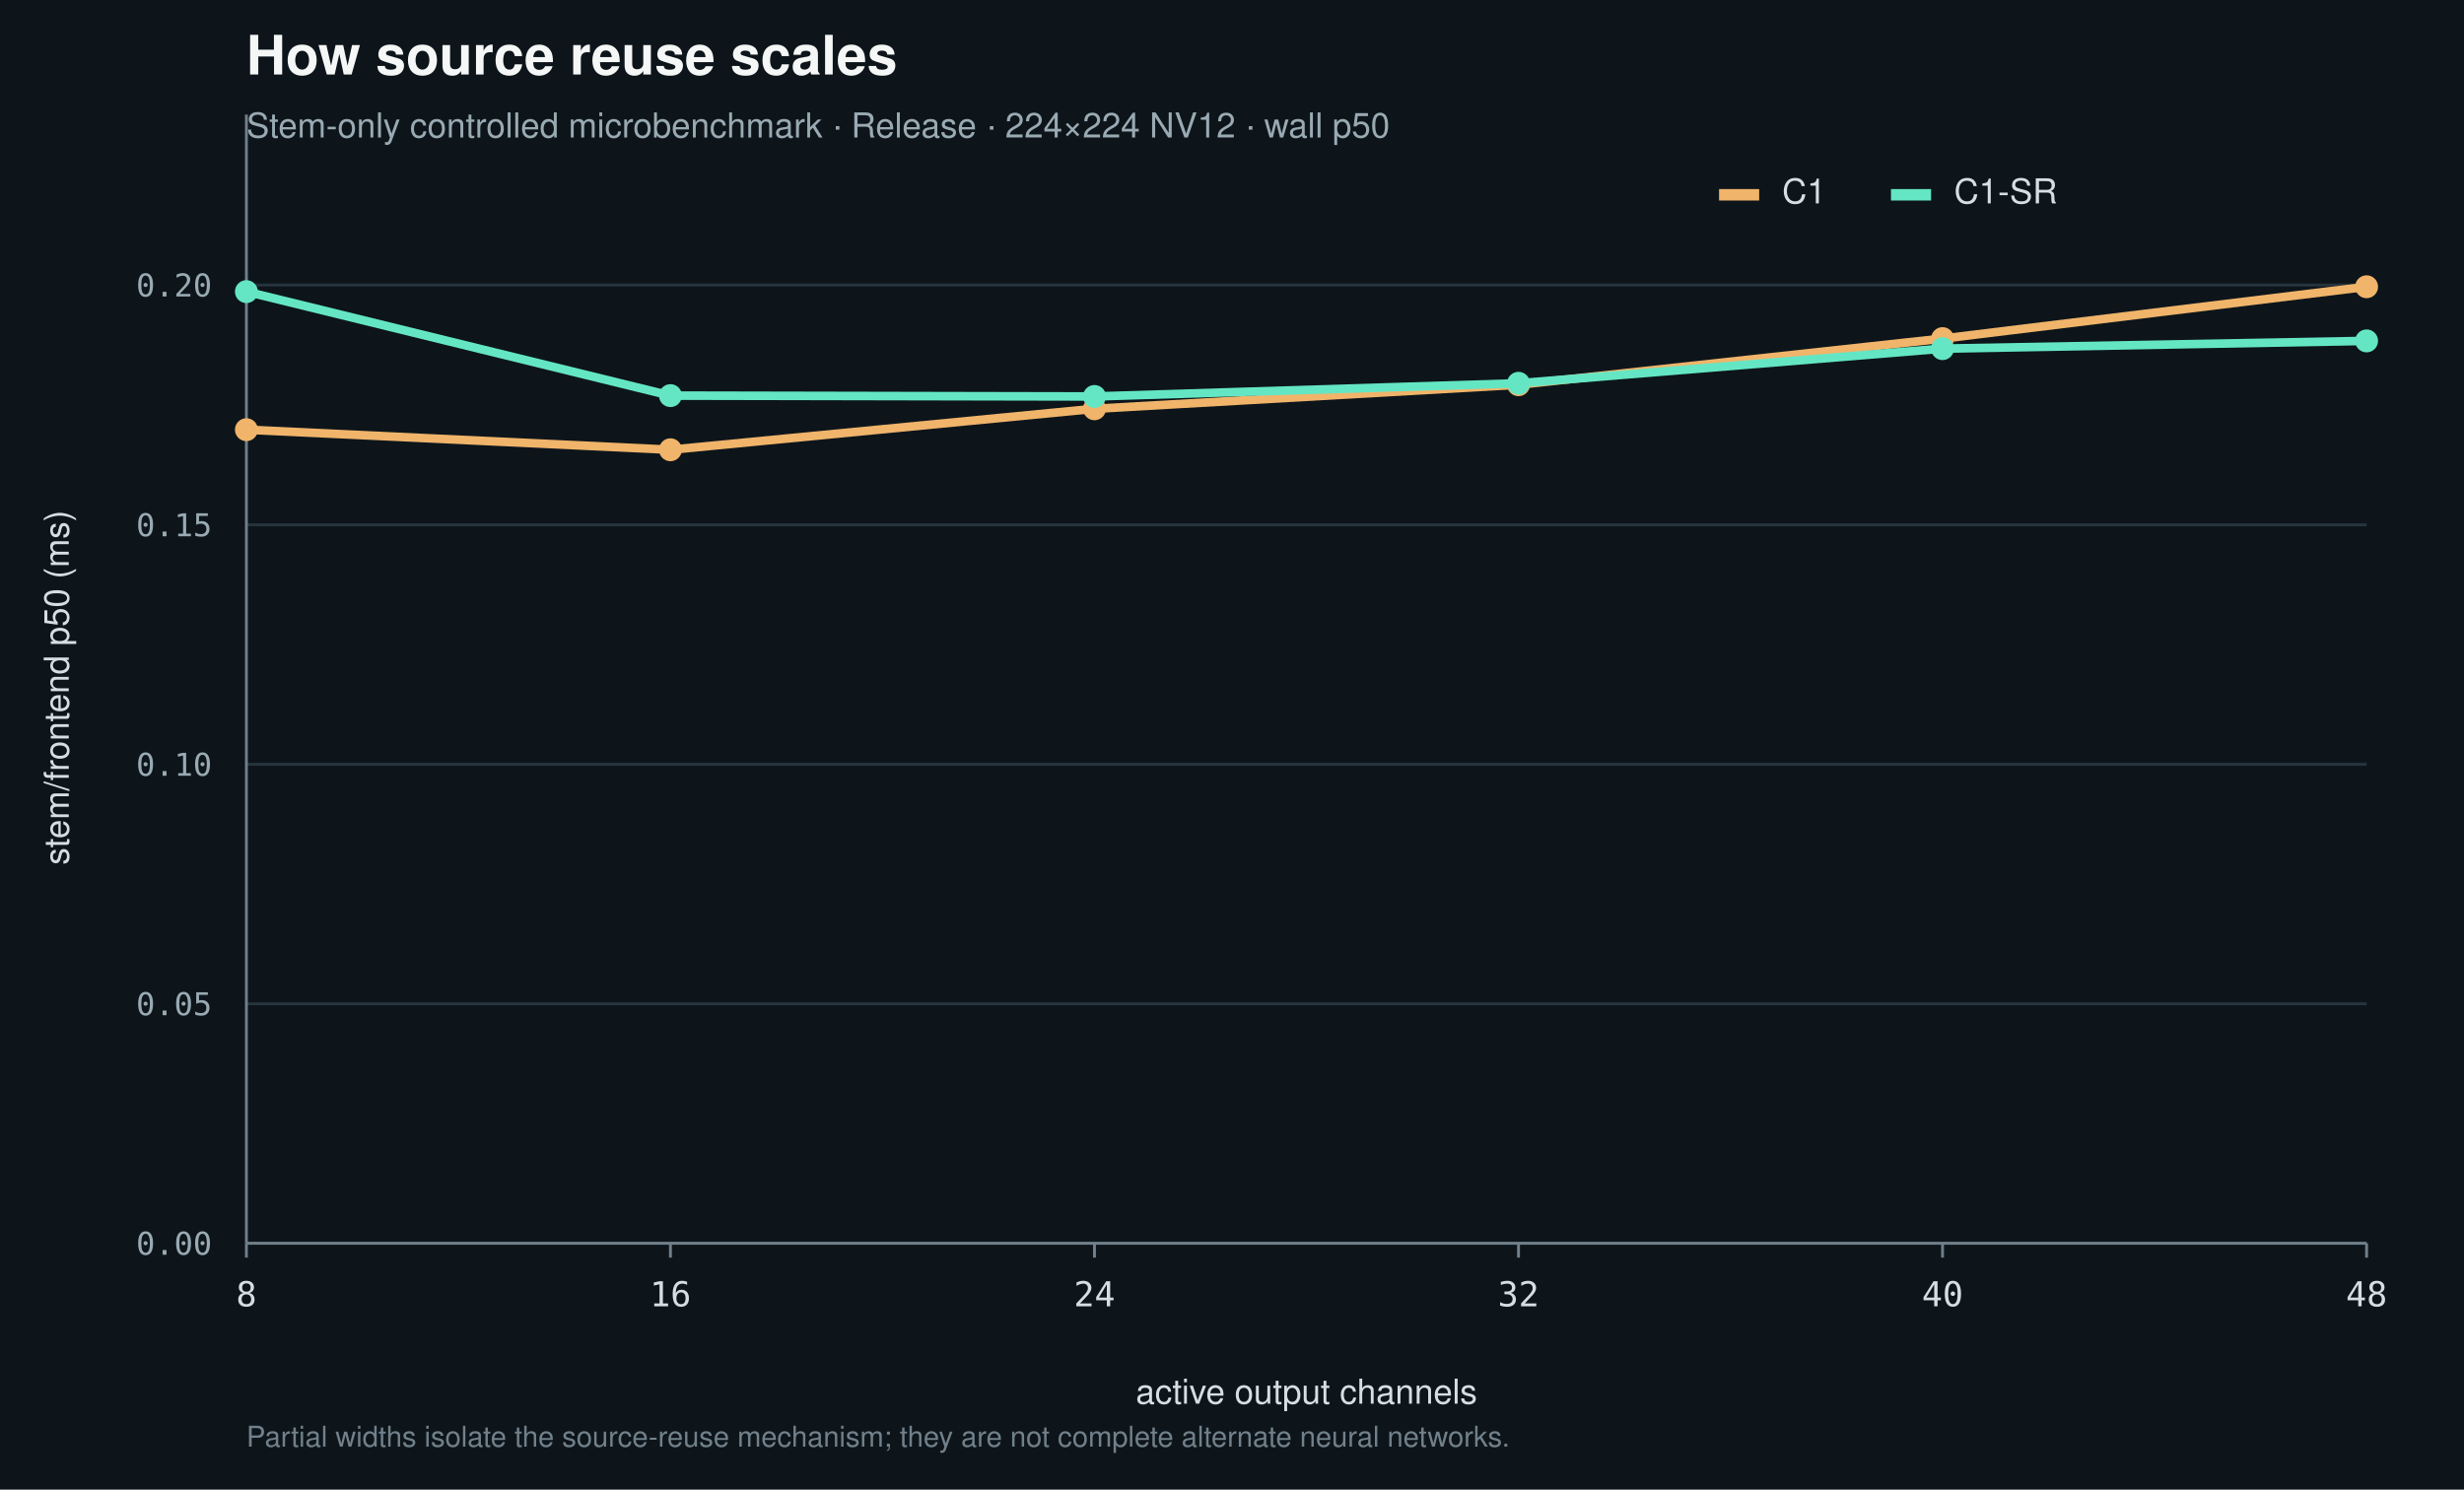
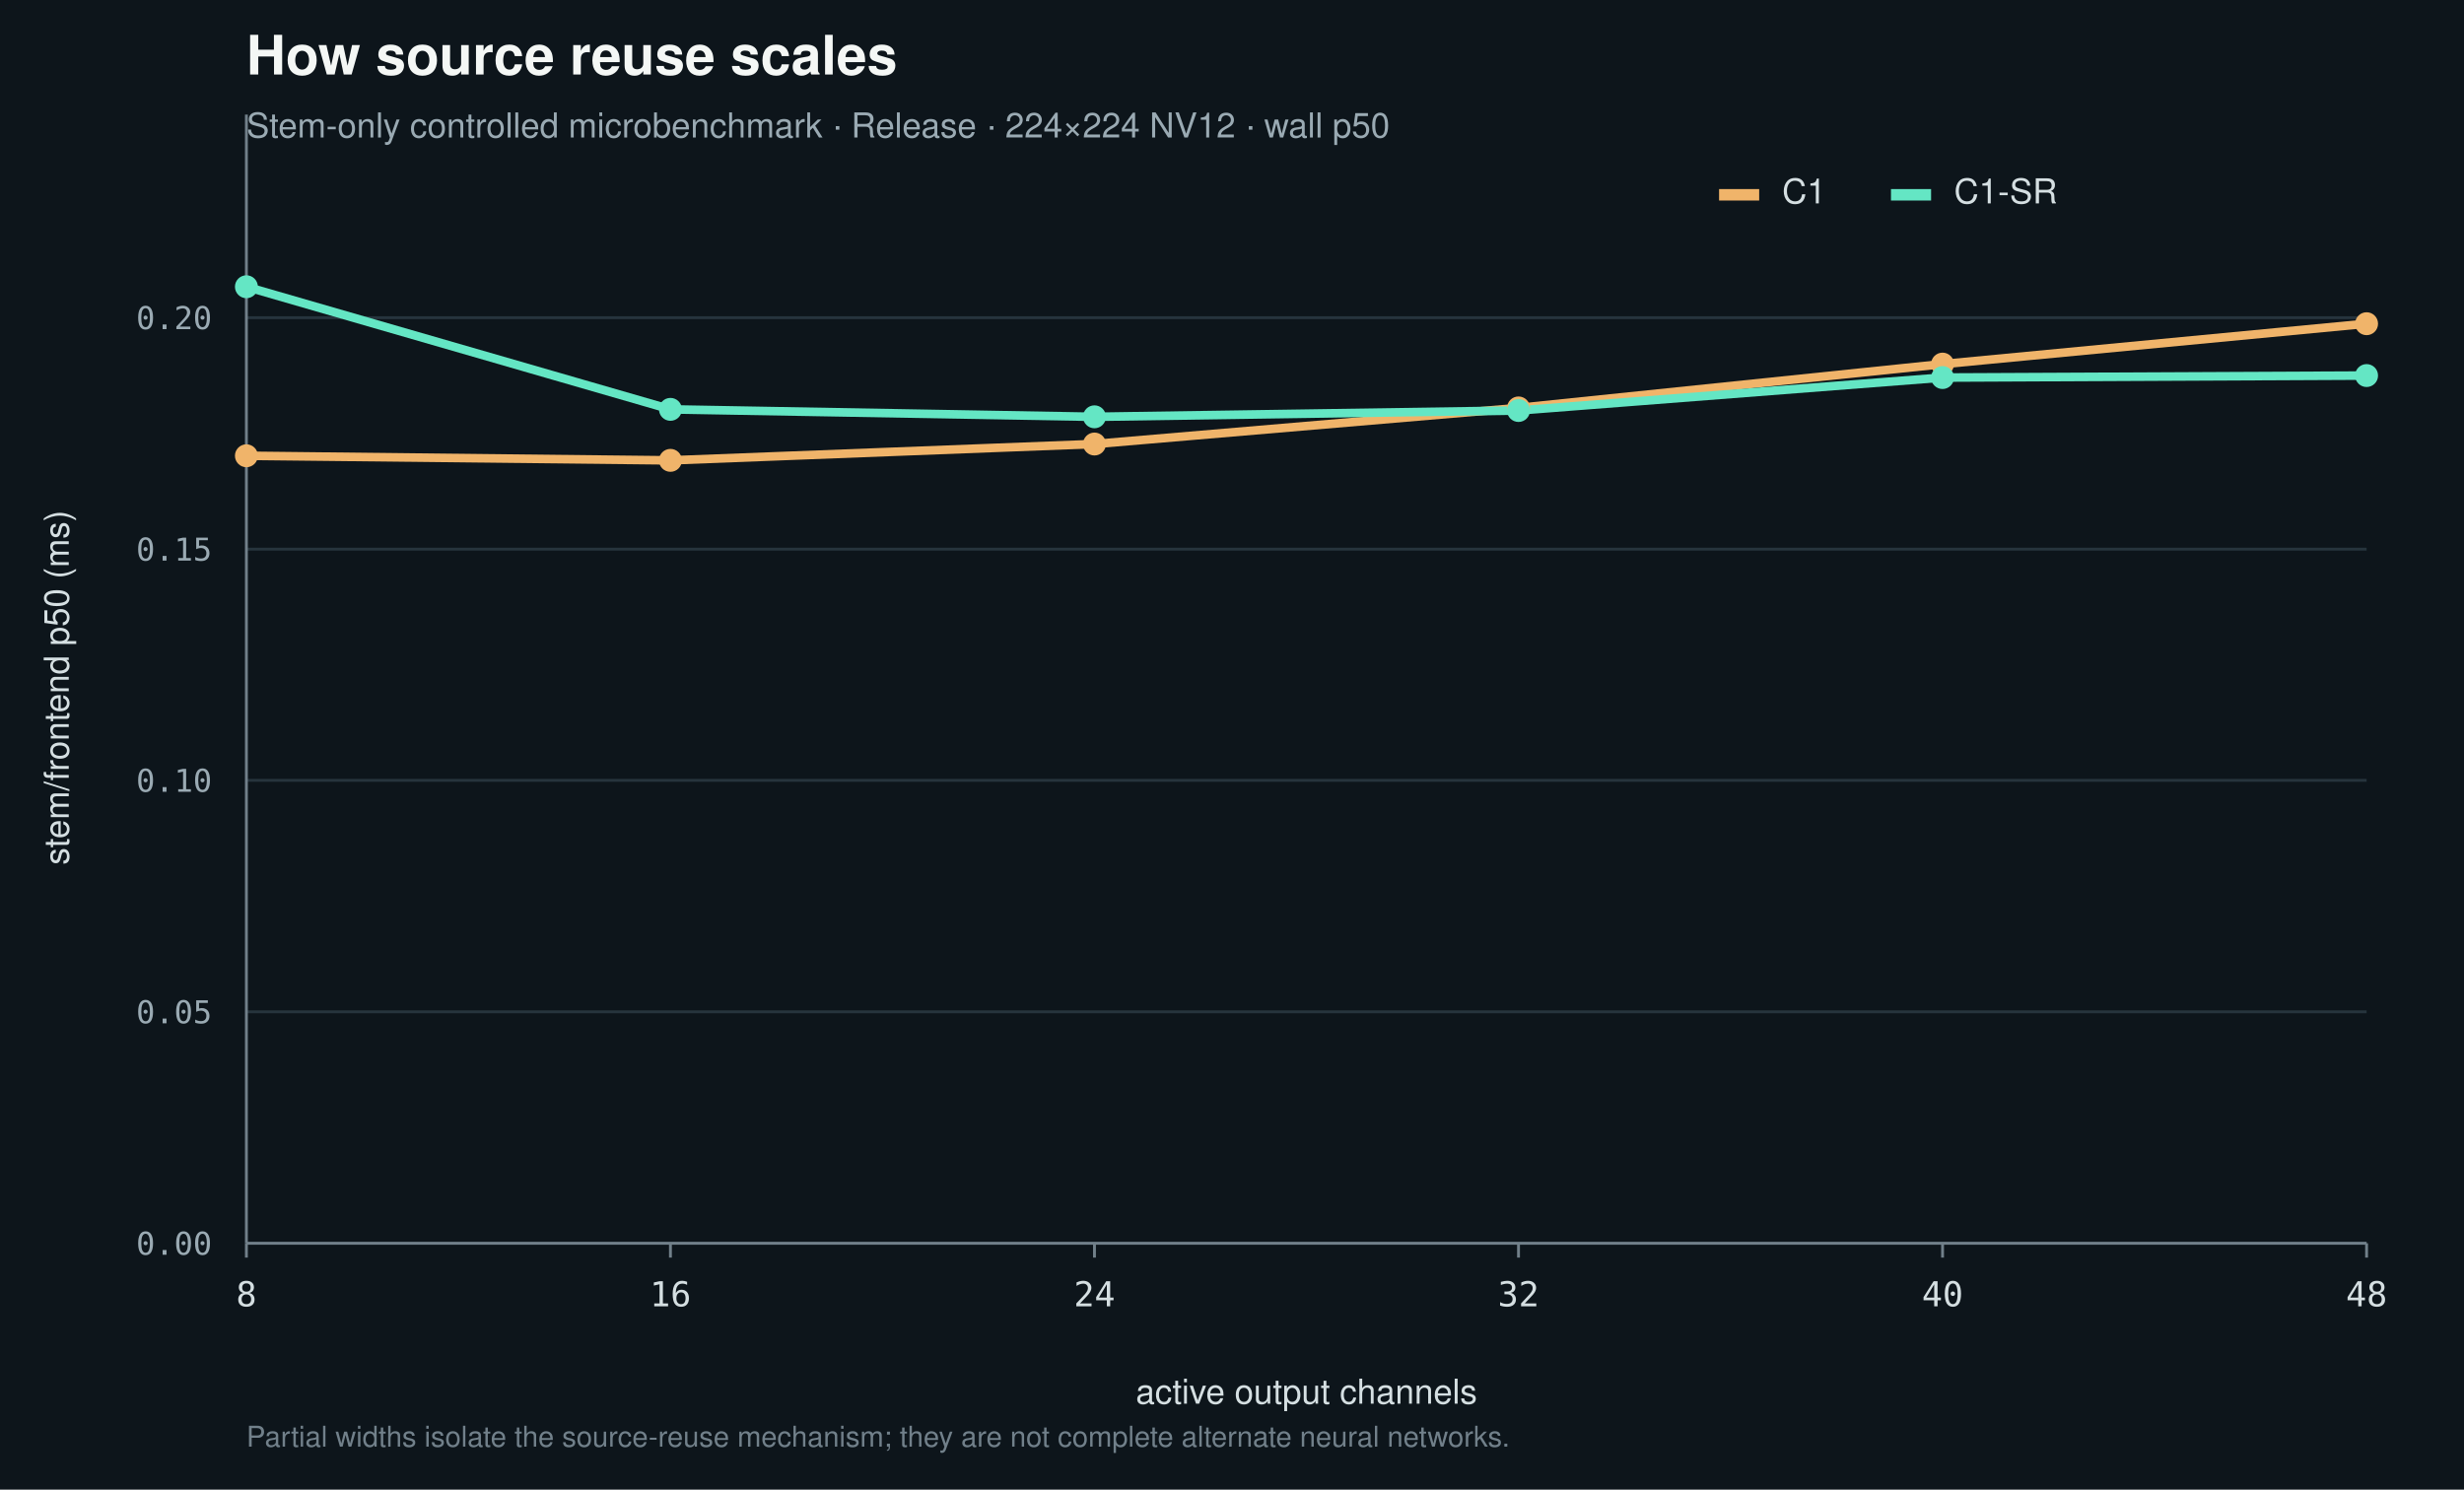
<svg xmlns="http://www.w3.org/2000/svg" width="860" height="520" viewBox="0 0 860 520">
  <rect width="100%" height="100%" fill="#0d151b" />
  <text x="86" y="26" fill="#f4f7f5" font-family="-apple-system,BlinkMacSystemFont,Helvetica,sans-serif" font-size="19" font-weight="700">How source reuse scales</text>
  <text x="86" y="48" fill="#9aaab3" font-family="-apple-system,BlinkMacSystemFont,Helvetica,sans-serif" font-size="12">Stem-only controlled microbenchmark · Release · 224×224 NV12 · wall p50</text>
  <line x1="86" y1="434.0" x2="826" y2="434.0" stroke="#26343d" stroke-width="1" />
  <text x="74" y="438.0" text-anchor="end" fill="#9aaab3" font-family="SFMono-Regular,Menlo,monospace" font-size="11">0.00</text>
-   <line x1="86" y1="350.4" x2="826" y2="350.4" stroke="#26343d" stroke-width="1" />
-   <text x="74" y="354.4" text-anchor="end" fill="#9aaab3" font-family="SFMono-Regular,Menlo,monospace" font-size="11">0.05</text>
-   <line x1="86" y1="266.8" x2="826" y2="266.8" stroke="#26343d" stroke-width="1" />
-   <text x="74" y="270.8" text-anchor="end" fill="#9aaab3" font-family="SFMono-Regular,Menlo,monospace" font-size="11">0.10</text>
-   <line x1="86" y1="183.2" x2="826" y2="183.2" stroke="#26343d" stroke-width="1" />
-   <text x="74" y="187.2" text-anchor="end" fill="#9aaab3" font-family="SFMono-Regular,Menlo,monospace" font-size="11">0.15</text>
-   <line x1="86" y1="99.5" x2="826" y2="99.5" stroke="#26343d" stroke-width="1" />
-   <text x="74" y="103.5" text-anchor="end" fill="#9aaab3" font-family="SFMono-Regular,Menlo,monospace" font-size="11">0.20</text>
+   <line x1="86" y1="353.2" x2="826" y2="353.2" stroke="#26343d" stroke-width="1" />
+   <text x="74" y="357.2" text-anchor="end" fill="#9aaab3" font-family="SFMono-Regular,Menlo,monospace" font-size="11">0.05</text>
+   <line x1="86" y1="272.4" x2="826" y2="272.4" stroke="#26343d" stroke-width="1" />
+   <text x="74" y="276.4" text-anchor="end" fill="#9aaab3" font-family="SFMono-Regular,Menlo,monospace" font-size="11">0.10</text>
+   <line x1="86" y1="191.7" x2="826" y2="191.7" stroke="#26343d" stroke-width="1" />
+   <text x="74" y="195.7" text-anchor="end" fill="#9aaab3" font-family="SFMono-Regular,Menlo,monospace" font-size="11">0.15</text>
+   <line x1="86" y1="110.9" x2="826" y2="110.9" stroke="#26343d" stroke-width="1" />
+   <text x="74" y="114.9" text-anchor="end" fill="#9aaab3" font-family="SFMono-Regular,Menlo,monospace" font-size="11">0.20</text>
  <line x1="86" y1="40" x2="86" y2="434" stroke="#71808a" />
  <line x1="86" y1="434" x2="826" y2="434" stroke="#71808a" />
  <line x1="86.0" y1="434" x2="86.0" y2="439" stroke="#71808a" />
  <text x="86.0" y="456" text-anchor="middle" fill="#d5dfe2" font-family="SFMono-Regular,Menlo,monospace" font-size="12">8</text>
  <line x1="234.0" y1="434" x2="234.0" y2="439" stroke="#71808a" />
  <text x="234.0" y="456" text-anchor="middle" fill="#d5dfe2" font-family="SFMono-Regular,Menlo,monospace" font-size="12">16</text>
  <line x1="382.0" y1="434" x2="382.0" y2="439" stroke="#71808a" />
  <text x="382.0" y="456" text-anchor="middle" fill="#d5dfe2" font-family="SFMono-Regular,Menlo,monospace" font-size="12">24</text>
  <line x1="530.0" y1="434" x2="530.0" y2="439" stroke="#71808a" />
  <text x="530.0" y="456" text-anchor="middle" fill="#d5dfe2" font-family="SFMono-Regular,Menlo,monospace" font-size="12">32</text>
  <line x1="678.0" y1="434" x2="678.0" y2="439" stroke="#71808a" />
  <text x="678.0" y="456" text-anchor="middle" fill="#d5dfe2" font-family="SFMono-Regular,Menlo,monospace" font-size="12">40</text>
  <line x1="826.0" y1="434" x2="826.0" y2="439" stroke="#71808a" />
  <text x="826.0" y="456" text-anchor="middle" fill="#d5dfe2" font-family="SFMono-Regular,Menlo,monospace" font-size="12">48</text>
-   <polyline points="86.0,150.0 234.0,157.0 382.0,142.7 530.0,134.3 678.0,118.2 826.0,100.1" fill="none" stroke="#f0b46a" stroke-width="3" />
-   <polyline points="86.0,101.8 234.0,138.1 382.0,138.4 530.0,133.8 678.0,121.7 826.0,119.0" fill="none" stroke="#64e6c4" stroke-width="3" />
-   <circle cx="86.0" cy="150.0" r="4" fill="#f0b46a" />
-   <circle cx="234.0" cy="157.0" r="4" fill="#f0b46a" />
-   <circle cx="382.0" cy="142.7" r="4" fill="#f0b46a" />
-   <circle cx="530.0" cy="134.3" r="4" fill="#f0b46a" />
-   <circle cx="678.0" cy="118.2" r="4" fill="#f0b46a" />
-   <circle cx="826.0" cy="100.1" r="4" fill="#f0b46a" />
-   <circle cx="86.0" cy="101.8" r="4" fill="#64e6c4" />
-   <circle cx="234.0" cy="138.1" r="4" fill="#64e6c4" />
-   <circle cx="382.0" cy="138.4" r="4" fill="#64e6c4" />
-   <circle cx="530.0" cy="133.8" r="4" fill="#64e6c4" />
-   <circle cx="678.0" cy="121.7" r="4" fill="#64e6c4" />
-   <circle cx="826.0" cy="119.0" r="4" fill="#64e6c4" />
+   <polyline points="86.0,159.1 234.0,160.7 382.0,155.0 530.0,142.4 678.0,127.1 826.0,113.0" fill="none" stroke="#f0b46a" stroke-width="3" />
+   <polyline points="86.0,100.1 234.0,142.9 382.0,145.5 530.0,143.3 678.0,131.8 826.0,131.1" fill="none" stroke="#64e6c4" stroke-width="3" />
+   <circle cx="86.0" cy="159.1" r="4" fill="#f0b46a" />
+   <circle cx="234.0" cy="160.7" r="4" fill="#f0b46a" />
+   <circle cx="382.0" cy="155.0" r="4" fill="#f0b46a" />
+   <circle cx="530.0" cy="142.4" r="4" fill="#f0b46a" />
+   <circle cx="678.0" cy="127.1" r="4" fill="#f0b46a" />
+   <circle cx="826.0" cy="113.0" r="4" fill="#f0b46a" />
+   <circle cx="86.0" cy="100.1" r="4" fill="#64e6c4" />
+   <circle cx="234.0" cy="142.9" r="4" fill="#64e6c4" />
+   <circle cx="382.0" cy="145.5" r="4" fill="#64e6c4" />
+   <circle cx="530.0" cy="143.3" r="4" fill="#64e6c4" />
+   <circle cx="678.0" cy="131.8" r="4" fill="#64e6c4" />
+   <circle cx="826.0" cy="131.1" r="4" fill="#64e6c4" />
  <text x="24" y="240" transform="rotate(-90 24 240)" text-anchor="middle" fill="#d5dfe2" font-family="-apple-system,BlinkMacSystemFont,Helvetica,sans-serif" font-size="12">stem/frontend p50 (ms)</text>
  <text x="456.0" y="490" text-anchor="middle" fill="#d5dfe2" font-family="-apple-system,BlinkMacSystemFont,Helvetica,sans-serif" font-size="12">active output channels</text>
  <rect x="600" y="66" width="14" height="4" fill="#f0b46a" />
  <text x="622" y="71" fill="#d5dfe2" font-family="-apple-system,BlinkMacSystemFont,Helvetica,sans-serif" font-size="12">C1</text>
  <rect x="660" y="66" width="14" height="4" fill="#64e6c4" />
  <text x="682" y="71" fill="#d5dfe2" font-family="-apple-system,BlinkMacSystemFont,Helvetica,sans-serif" font-size="12">C1-SR</text>
  <text x="86" y="505" fill="#71808a" font-family="-apple-system,BlinkMacSystemFont,Helvetica,sans-serif" font-size="10">Partial widths isolate the source-reuse mechanism; they are not complete alternate neural networks.</text>
</svg>
